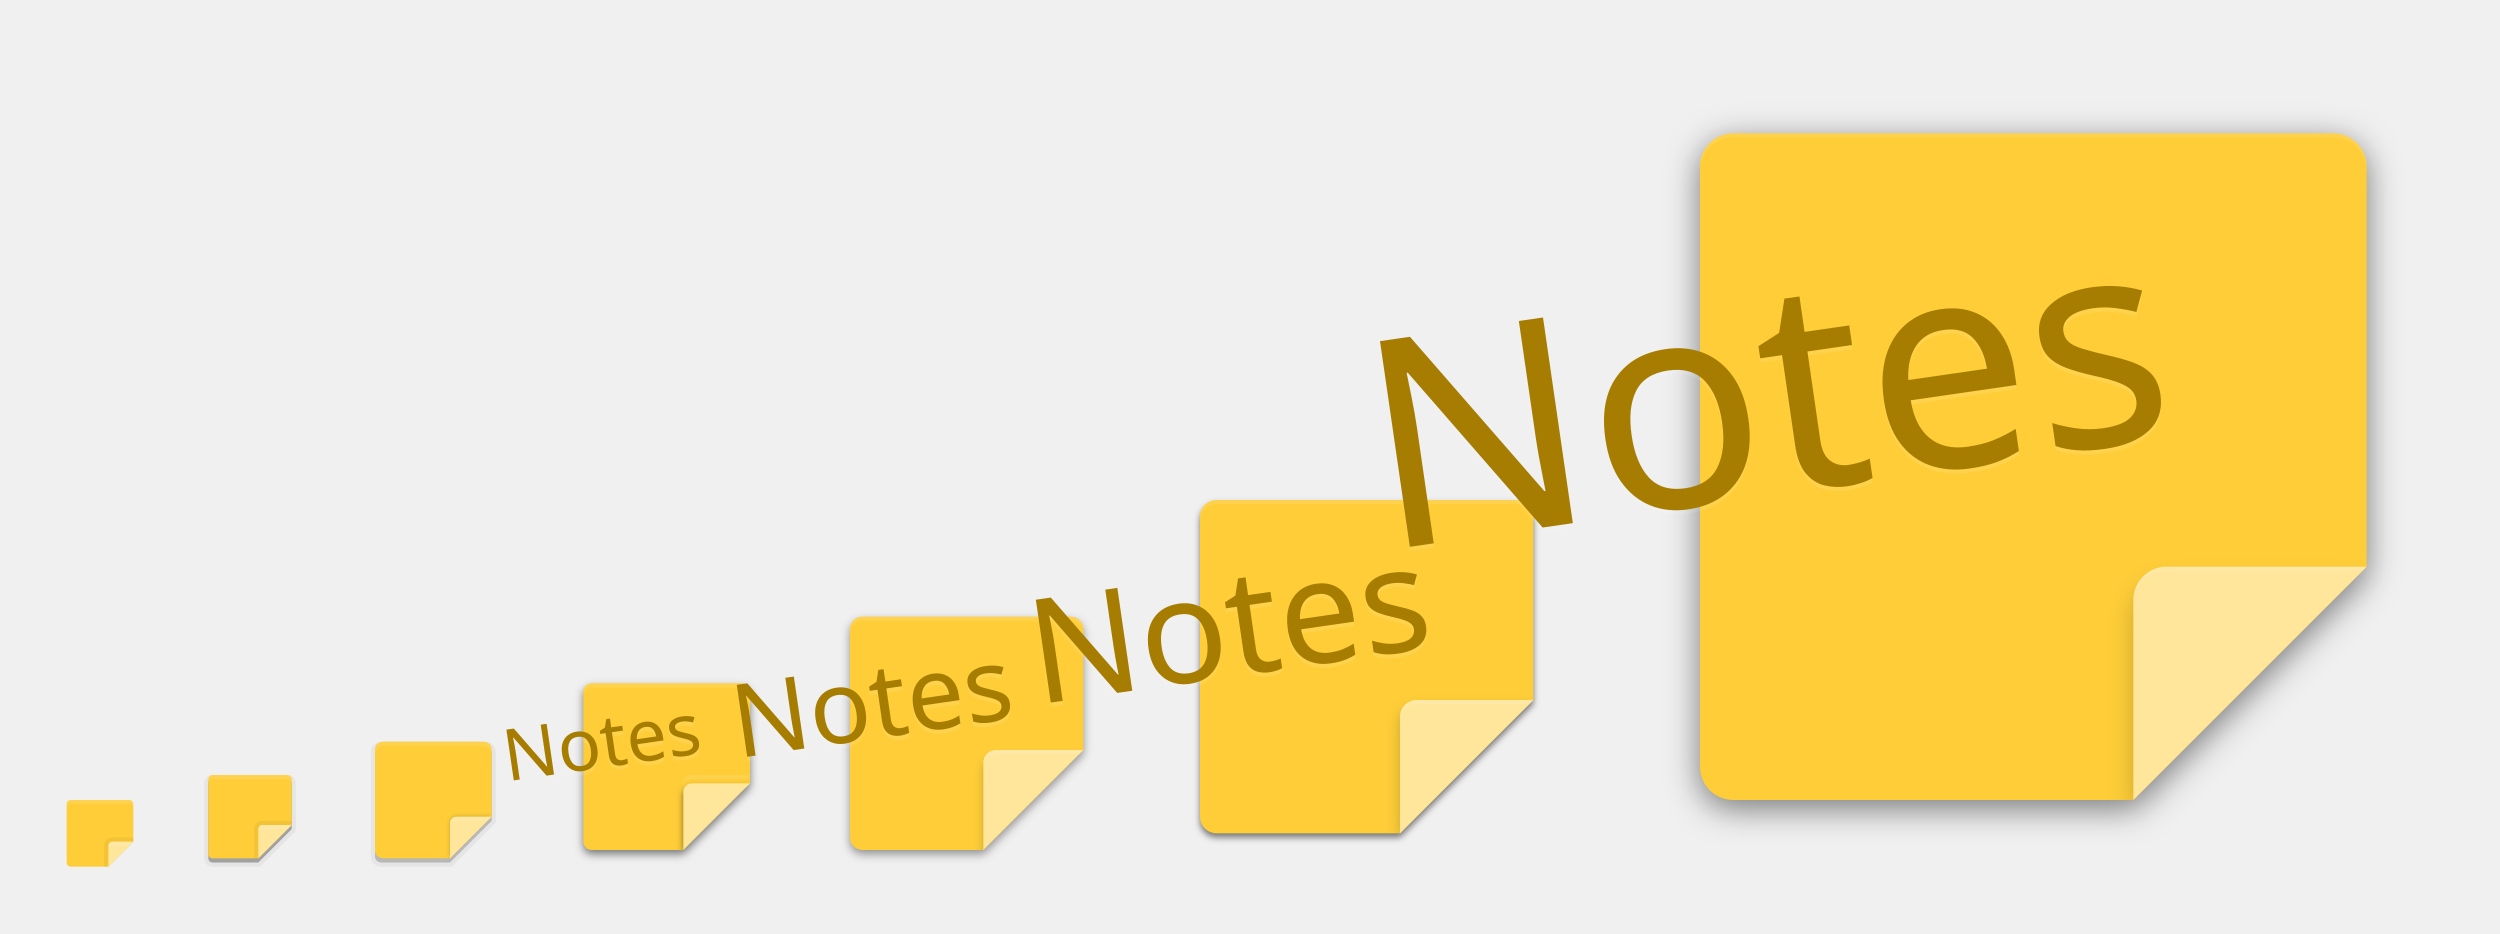
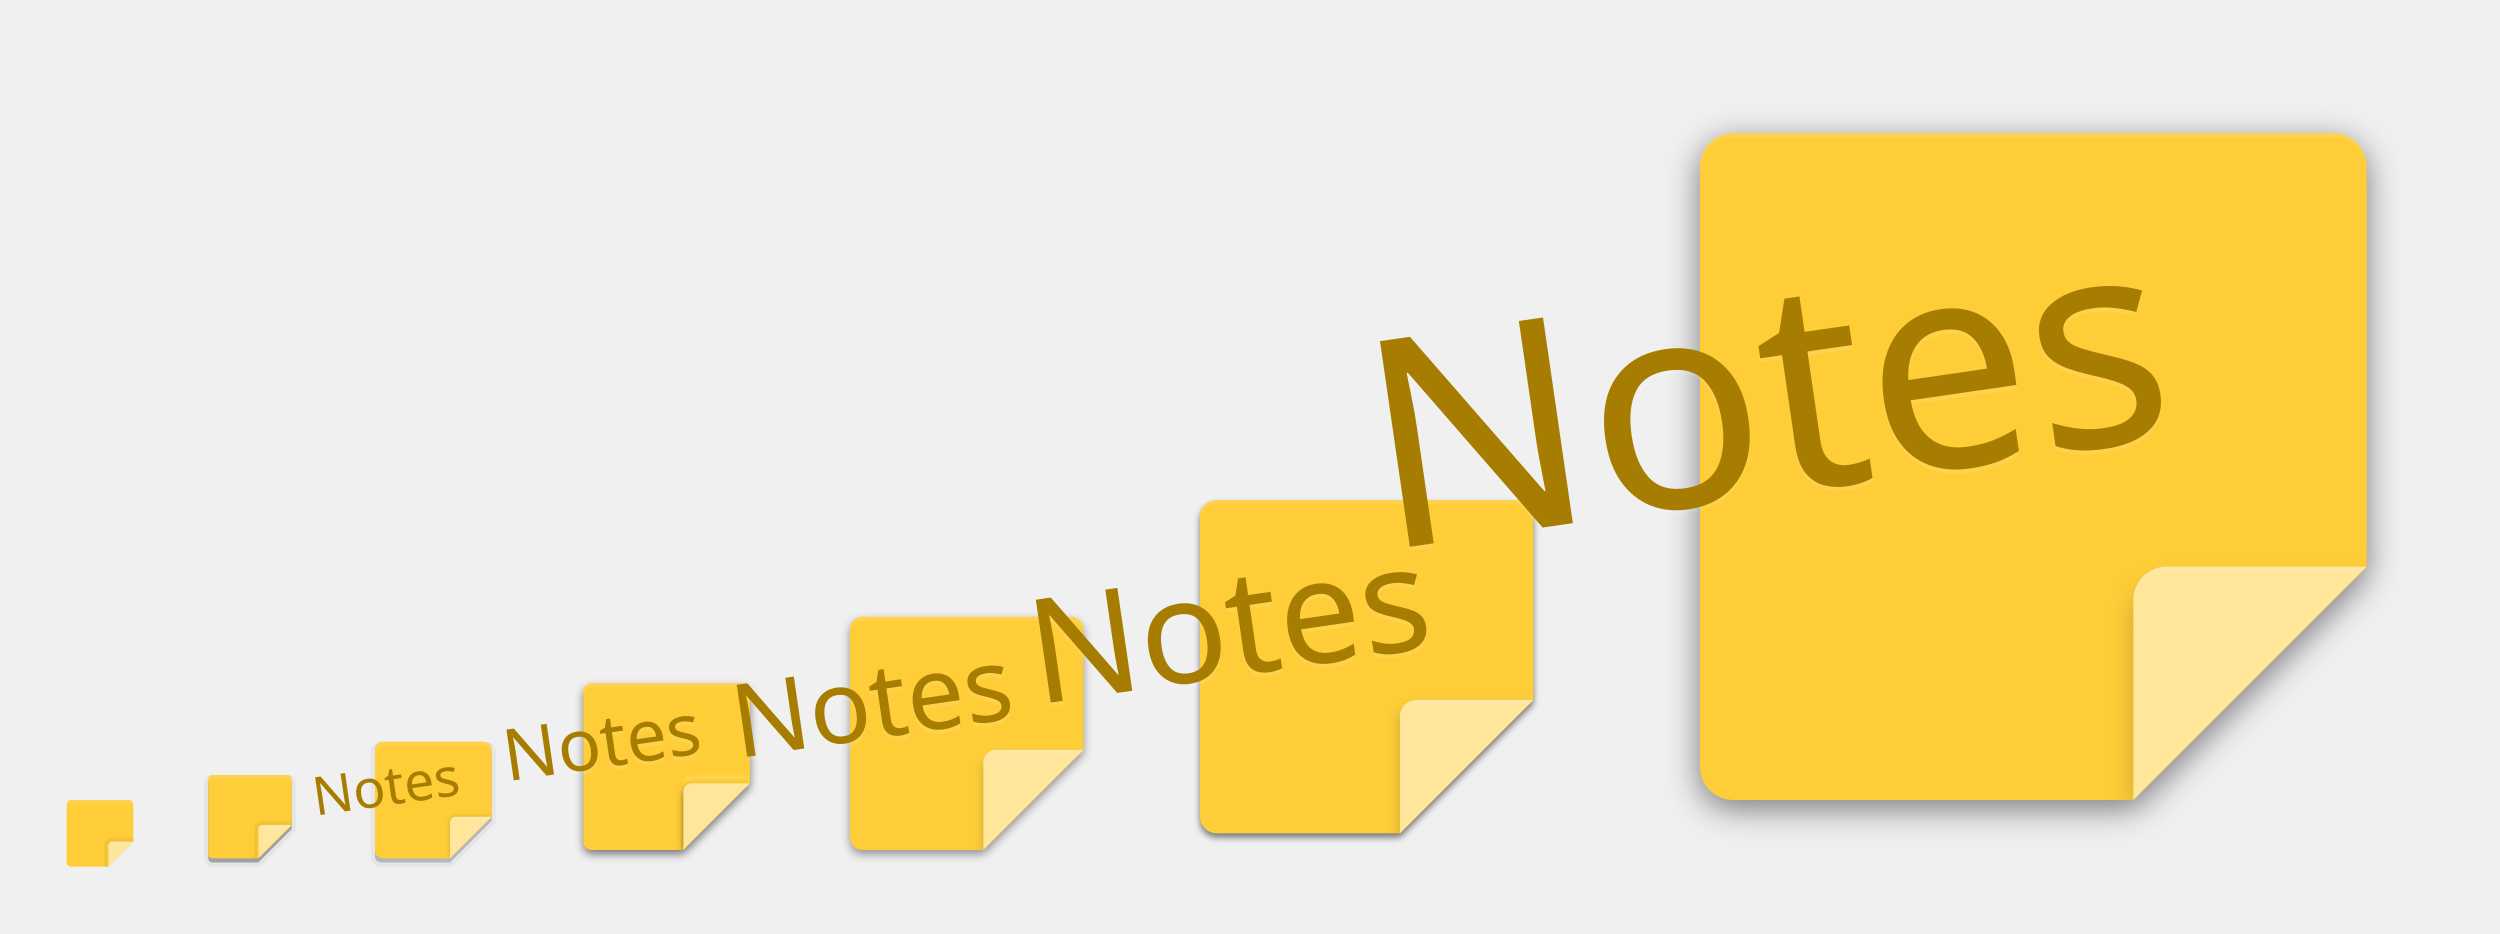
<svg xmlns="http://www.w3.org/2000/svg" xmlns:ns1="http://www.openswatchbook.org/uri/2009/osb" width="600" height="224" id="svg11300" version="1.0" style="display:inline;enable-background:new">
  <defs id="defs3">
    <filter style="color-interpolation-filters:sRGB" id="filter4278" x="-0.06" width="1.12" y="-0.06" height="1.12">
      <feGaussianBlur stdDeviation="1" id="feGaussianBlur4280" />
    </filter>
    <filter style="color-interpolation-filters:sRGB" id="filter4292" x="-0.024" width="1.048" y="-0.024" height="1.048">
      <feGaussianBlur stdDeviation="0.8" id="feGaussianBlur4294" />
    </filter>
    <filter style="color-interpolation-filters:sRGB" id="filter4296" x="-0.06" width="1.12" y="-0.06" height="1.12">
      <feGaussianBlur stdDeviation="4" id="feGaussianBlur4298" />
    </filter>
    <clipPath clipPathUnits="userSpaceOnUse" id="clipPath4401">
      <path id="path4403" d="m 416,108 c -4.432,0 -8,3.568 -8,8 l 0,144 c 0,4.432 3.568,8 8,8 l 96,0 56,-56 0,-96 c 0,-4.432 -3.568,-8 -8,-8 z" style="fill:#fecd38;fill-opacity:1;stroke:none" />
    </clipPath>
    <filter style="color-interpolation-filters:sRGB" id="filter4409" x="-0.12" width="1.24" y="-0.12" height="1.24">
      <feGaussianBlur stdDeviation="2.8" id="feGaussianBlur4411" />
    </filter>
    <clipPath clipPathUnits="userSpaceOnUse" id="clipPath4415">
      <path id="path4417" d="m 292,196 c -2.216,0 -4,1.784 -4,4 l 0,72 c 0,2.216 1.784,4 4,4 l 44,0 32,-32 0,-44 c 0,-2.216 -1.784,-4 -4,-4 z" style="fill:#fecd38;fill-opacity:1;stroke:none" />
    </clipPath>
    <filter style="color-interpolation-filters:sRGB" id="filter4451" x="-0.12" width="1.24" y="-0.12" height="1.24">
      <feGaussianBlur stdDeviation="1.6" id="feGaussianBlur4453" />
    </filter>
    <clipPath clipPathUnits="userSpaceOnUse" id="clipPath4463">
      <path id="path4465" d="m 207,224 c -1.662,0 -3,1.338 -3,3 l 0,50 c 0,1.662 1.338,3 3,3 l 29,0 24,-24 0,-29 c 0,-1.662 -1.338,-3 -3,-3 z" style="fill:#fecd38;fill-opacity:1;stroke:none" />
    </clipPath>
    <filter style="color-interpolation-filters:sRGB" id="filter4467" x="-0.12" width="1.24" y="-0.12" height="1.24">
      <feGaussianBlur stdDeviation="1.2" id="feGaussianBlur4469" />
    </filter>
    <clipPath clipPathUnits="userSpaceOnUse" id="clipPath4473">
      <path id="path4475" d="m 142,240 c -1.108,0 -2,0.892 -2,2 l 0,36 c 0,1.108 0.892,2 2,2 l 22,0 16,-16 0,-22 c 0,-1.108 -0.892,-2 -2,-2 z" style="fill:#fecd38;fill-opacity:1;stroke:none" />
    </clipPath>
    <filter style="color-interpolation-filters:sRGB" id="filter4477" x="-0.12" width="1.24" y="-0.12" height="1.24">
      <feGaussianBlur stdDeviation="0.8" id="feGaussianBlur4479" />
    </filter>
    <clipPath clipPathUnits="userSpaceOnUse" id="clipPath4483">
      <path id="path4485" d="m 91.5,254 c -0.831,0 -1.5,0.669 -1.5,1.5 l 0,25 c 0,0.831 0.669,1.5 1.5,1.5 l 16.5,0 10,-10 0,-16.5 c 0,-0.831 -0.669,-1.5 -1.5,-1.5 z" style="fill:#fecd38;fill-opacity:1;stroke:none" />
    </clipPath>
    <filter style="color-interpolation-filters:sRGB" id="filter4487" x="-0.12" width="1.24" y="-0.12" height="1.24">
      <feGaussianBlur stdDeviation="0.5" id="feGaussianBlur4489" />
    </filter>
    <clipPath clipPathUnits="userSpaceOnUse" id="clipPath4493">
      <path id="path4495" d="m 51,262 c -0.554,0 -1,0.446 -1,1 l 0,18 c 0,0.554 0.446,1 1,1 l 11,0 8,-8 0,-11 c 0,-0.554 -0.446,-1 -1,-1 z" style="fill:#fecd38;fill-opacity:1;stroke:none" />
    </clipPath>
    <clipPath clipPathUnits="userSpaceOnUse" id="clipPath4499">
      <path id="path4501" d="m 17,268 c -0.554,0 -1,0.446 -1,1 l 0,14 c 0,0.554 0.446,1 1,1 l 9,0 6,-6 0,-9 c 0,-0.554 -0.446,-1 -1,-1 z" style="display:inline;fill:#fecd38;fill-opacity:1;stroke:none;enable-background:new" />
    </clipPath>
    <filter style="color-interpolation-filters:sRGB" id="filter4503" x="-0.048" width="1.096" y="-0.048" height="1.096">
      <feGaussianBlur stdDeviation="1.12" id="feGaussianBlur4505" />
    </filter>
    <linearGradient ns1:paint="solid" id="linearGradient5606">
      <stop style="stop-color:#000000;stop-opacity:1;" offset="0" id="stop5608" />
    </linearGradient>
  </defs>
  <g style="display:inline" id="layer1" transform="translate(0,-76)">
    <g style="display:none" id="layer7">
      <text y="59.745" xml:space="preserve" x="15.007" style="font-style:normal;font-variant:normal;font-weight:normal;font-stretch:normal;font-size:18px;font-family:'DejaVu Sans';-inkscape-font-specification:'DejaVu Sans';display:inline;fill:#000000;fill-opacity:1;stroke:none;enable-background:new" id="context">
        <tspan style="font-style:normal;font-variant:normal;font-weight:normal;font-stretch:normal;font-family:'DejaVu Sans';-inkscape-font-specification:'DejaVu Sans'" y="59.745" x="15.007" id="tspan3933">apps</tspan>
      </text>
      <text y="59.745" xml:space="preserve" x="142.488" style="font-style:normal;font-variant:normal;font-weight:bold;font-stretch:normal;font-size:18px;line-height:125%;font-family:'DejaVu Sans';-inkscape-font-specification:'DejaVu Sans Bold';text-align:start;writing-mode:lr-tb;text-anchor:start;display:inline;fill:#000000;fill-opacity:1;stroke:none;enable-background:new" id="icon-name">
        <tspan style="font-style:normal;font-variant:normal;font-weight:bold;font-stretch:normal;font-size:18px;font-family:'DejaVu Sans';-inkscape-font-specification:'DejaVu Sans Bold'" y="59.745" x="142.488" id="tspan3937">accessories-notes</tspan>
      </text>
      <rect style="display:inline;overflow:visible;visibility:visible;fill:#e9e9e9;fill-opacity:1;fill-rule:nonzero;stroke:none;stroke-width:2;marker:none;enable-background:accumulate" id="rect16x16" width="16" height="16" x="-32" y="268" transform="scale(-1,1)" />
      <rect style="display:inline;overflow:visible;visibility:visible;fill:#e9e9e9;fill-opacity:1;fill-rule:nonzero;stroke:none;stroke-width:2;marker:none;enable-background:accumulate" id="rect24x24" width="24" height="24" x="-72" y="260" transform="scale(-1,1)" />
      <rect style="display:inline;overflow:visible;visibility:visible;fill:#e9e9e9;fill-opacity:1;fill-rule:nonzero;stroke:none;stroke-width:2;marker:none;enable-background:accumulate" id="rect32x32" width="32" height="32" x="-120" y="252" transform="scale(-1,1)" />
      <rect y="236" x="-184" height="48" width="48" id="rect48x48" style="display:inline;overflow:visible;visibility:visible;fill:#e9e9e9;fill-opacity:1;fill-rule:nonzero;stroke:none;stroke-width:2;marker:none;enable-background:accumulate" transform="scale(-1,1)" />
      <rect style="display:inline;overflow:visible;visibility:visible;fill:#e9e9e9;fill-opacity:1;fill-rule:nonzero;stroke:none;stroke-width:2;marker:none;enable-background:accumulate" id="rect256x256" width="192" height="192" x="-584" y="92" transform="scale(-1,1)" />
      <rect y="188" x="-376" height="96" width="96" id="rect3949" style="display:inline;overflow:visible;visibility:visible;fill:#e9e9e9;fill-opacity:1;fill-rule:nonzero;stroke:none;stroke-width:2;marker:none;enable-background:accumulate" transform="scale(-1,1)" />
      <rect style="display:inline;overflow:visible;visibility:visible;fill:#e9e9e9;fill-opacity:1;fill-rule:nonzero;stroke:none;stroke-width:2;marker:none;enable-background:accumulate" id="rect3951" width="64" height="64" x="-264" y="220" transform="scale(-1,1)" />
    </g>
    <g id="layer6" style="display:inline">
      <path style="opacity:0.05;fill:#000000;fill-opacity:1;stroke:#000000;stroke-opacity:1;stroke-width:2;stroke-miterlimit:4;stroke-dasharray:none" d="m 91.5,255 c -0.831,0 -1.5,0.669 -1.5,1.5 l 0,25 c 0,0.831 0.669,1.5 1.5,1.5 l 16.5,0 10,-10 0,-16.5 c 0,-0.831 -0.669,-1.5 -1.5,-1.5 z" id="path4515" />
      <path id="path4235" d="m 207,225 c -1.662,0 -3,1.338 -3,3 l 0,50 c 0,1.662 1.338,3 3,3 l 29,0 24,-24 0,-29 c 0,-1.662 -1.338,-3 -3,-3 z" style="opacity:0.4;fill:#000000;fill-opacity:1;stroke:none;filter:url(#filter4503)" />
      <path style="opacity:0.05;fill:#000000;fill-opacity:1;stroke:#000000;stroke-width:2;stroke-miterlimit:4;stroke-dasharray:none;stroke-opacity:1" d="m 51,263 c -0.554,0 -1,0.446 -1,1 l 0,18 c 0,0.554 0.446,1 1,1 l 11,0 8,-8 0,-11 c 0,-0.554 -0.446,-1 -1,-1 z" id="path4300" />
      <path id="path4229" d="m 416,110 c -4.432,0 -8,3.568 -8,8 l 0,144 c 0,4.432 3.568,8 8,8 l 96,0 56,-56 0,-96 c 0,-4.432 -3.568,-8 -8,-8 z" style="opacity:0.5;fill:#000000;fill-opacity:1;stroke:none;filter:url(#filter4296)" />
      <path id="path4231" d="m 142,241 c -1.108,0 -2,0.892 -2,2 l 0,36 c 0,1.108 0.892,2 2,2 l 22,0 16,-16 0,-22 c 0,-1.108 -0.892,-2 -2,-2 z" style="opacity:0.5;fill:#000000;fill-opacity:1;stroke:none;filter:url(#filter4278)" />
      <path id="path4233" d="m 292,197 c -2.216,0 -4,1.784 -4,4 l 0,72 c 0,2.216 1.784,4 4,4 l 44,0 32,-32 0,-44 c 0,-2.216 -1.784,-4 -4,-4 z" style="opacity:0.5;fill:#000000;fill-opacity:1;stroke:none;filter:url(#filter4292)" />
      <path id="path4237" d="m 51,263 c -0.554,0 -1,0.446 -1,1 l 0,18 c 0,0.554 0.446,1 1,1 l 11,0 8,-8 0,-11 c 0,-0.554 -0.446,-1 -1,-1 z" style="opacity:0.3;fill:#000000;fill-opacity:1;stroke:none" />
      <path id="path4239" d="m 91.5,255 c -0.831,0 -1.5,0.669 -1.5,1.5 l 0,25 c 0,0.831 0.669,1.5 1.5,1.5 l 16.5,0 10,-10 0,-16.5 c 0,-0.831 -0.669,-1.5 -1.5,-1.5 z" style="opacity:0.2;fill:#000000;fill-opacity:1;stroke:none;" />
      <path style="fill:#fecd38;fill-opacity:1;stroke:none" d="m 416,32 c -4.432,0 -8,3.568 -8,8 l 0,144 c 0,4.432 3.568,8 8,8 l 96,0 56,-56 0,-96 c 0,-4.432 -3.568,-8 -8,-8 z" transform="translate(0,76)" id="rect4189" />
      <path style="fill:#fecd38;fill-opacity:1;stroke:none" d="m 142,164 c -1.108,0 -2,0.892 -2,2 l 0,36 c 0,1.108 0.892,2 2,2 l 22,0 16,-16 0,-22 c 0,-1.108 -0.892,-2 -2,-2 z" transform="translate(0,76)" id="rect4203" />
      <path style="fill:#fecd38;fill-opacity:1;stroke:none" d="m 292,120 c -2.216,0 -4,1.784 -4,4 l 0,72 c 0,2.216 1.784,4 4,4 l 44,0 32,-32 0,-44 c 0,-2.216 -1.784,-4 -4,-4 z" transform="translate(0,76)" id="rect4217" />
      <path style="fill:#fecd38;fill-opacity:1;stroke:none" d="m 207,148 c -1.662,0 -3,1.338 -3,3 l 0,50 c 0,1.662 1.338,3 3,3 l 29,0 24,-24 0,-29 c 0,-1.662 -1.338,-3 -3,-3 z" id="rect4229" transform="translate(0,76)" />
      <path style="fill:#fecd38;fill-opacity:1;stroke:none" d="m 51,186 c -0.554,0 -1,0.446 -1,1 l 0,18 c 0,0.554 0.446,1 1,1 l 11,0 8,-8 0,-11 c 0,-0.554 -0.446,-1 -1,-1 z" transform="translate(0,76)" id="rect4243" />
      <path style="fill:#fecd38;fill-opacity:1;stroke:none" d="m 92,178 c 0,0 -2,0 -2,2 l 0,24 c 0,2 2,2 2,2 l 16,0 10,-10 0,-16 c 0,-2 -2,-2 -2,-2 z" transform="translate(0,76)" id="rect4255" />
      <path style="display:inline;fill:#fecd38;fill-opacity:1;stroke:none;enable-background:new" d="m 17,192 c -0.554,0 -1,0.446 -1,1 l 0,14 c 0,0.554 0.446,1 1,1 l 9,0 6,-6 0,-9 c 0,-0.554 -0.446,-1 -1,-1 z" transform="translate(0,76)" id="rect4265" />
      <path style="display:inline;opacity:0.5;fill:#000000;fill-opacity:1;stroke:none;enable-background:new;filter:url(#filter4477)" d="m 180,265 -14,0 c -1.105,0 -2,0.895 -2,2 l 0,14 z" id="path4357" clip-path="url(#clipPath4473)" />
      <path id="path4240" d="m 180,264 -14,0 c -1.105,0 -2,0.895 -2,2 l 0,14 z" style="display:inline;opacity:1;fill:#ffe69b;fill-opacity:1;stroke:none;enable-background:new" />
      <path id="path4359" d="m 70,274 -8,8 0,-7 c 0,0 0,-1 1,-1 z" style="display:inline;opacity:0.05;fill:#000000;fill-opacity:1;stroke:#000000;stroke-width:2;stroke-linecap:butt;stroke-linejoin:miter;stroke-opacity:1;enable-background:new;stroke-miterlimit:4;stroke-dasharray:none" clip-path="url(#clipPath4493)" />
      <path style="display:inline;opacity:1;fill:#ffe69b;fill-opacity:1;stroke:none;stroke-width:1px;stroke-linecap:butt;stroke-linejoin:miter;stroke-opacity:1;enable-background:new" d="m 70,274 -8,8 0,-7 c 0,0 0,-1 1,-1 z" id="path3315" />
      <path style="display:inline;opacity:0.05;fill:#000000;fill-opacity:1;stroke:#000000;enable-background:new;stroke-opacity:1;stroke-width:2;stroke-miterlimit:4;stroke-dasharray:none" d="m 32,278 -6,6 0,-5 c 0,0 0,-1 1,-1 z" id="path4361" clip-path="url(#clipPath4499)" />
      <path id="path4088" d="m 32,278 -6,6 0,-5 c 0,0 0,-1 1,-1 z" style="display:inline;opacity:1;fill:#ffe69b;fill-opacity:1;stroke:none;enable-background:new" />
      <path id="path4363" d="m 260,258 -21,0 c -1.657,0 -3,1.343 -3,3 l 0,21 z" style="display:inline;opacity:0.2;fill:#000000;fill-opacity:1;stroke:none;enable-background:new;filter:url(#filter4467)" clip-path="url(#clipPath4463)" />
      <path style="display:inline;opacity:1;fill:#ffe69b;fill-opacity:1;stroke:none;enable-background:new" d="m 260,256 -21,0 c -1.657,0 -3,1.343 -3,3 l 0,21 z" id="path4145" />
      <path style="display:inline;fill:#000000;fill-opacity:1;stroke:none;enable-background:new;opacity:0.2;filter:url(#filter4487)" d="m 118,272 -8.5,0 c -0.828,0 -1.5,0.672 -1.5,1.5 l 0,8.5 z" id="path4365" clip-path="url(#clipPath4483)" />
      <path id="path4172" d="m 118,272 -8.5,0 c -0.828,0 -1.5,0.672 -1.5,1.5 l 0,8.5 z" style="display:inline;fill:#ffe69b;fill-opacity:1;stroke:none;enable-background:new" />
      <path id="path4367" d="m 368,246 -28,0 c -2.209,0 -4,1.791 -4,4 l 0,28 z" style="display:inline;opacity:0.2;fill:#000000;fill-opacity:1;stroke:none;enable-background:new;filter:url(#filter4451)" clip-path="url(#clipPath4415)" />
      <path style="display:inline;fill:#ffe69b;fill-opacity:1;stroke:none;enable-background:new" d="m 368,244 -28,0 c -2.209,0 -4,1.791 -4,4 l 0,28 z" id="path4248" />
      <path style="display:inline;opacity:0.2;fill:#000000;fill-opacity:1;stroke:none;filter:url(#filter4409);enable-background:new" d="m 568,216 -48,0 c -4.418,0 -8,3.582 -8,8 l 0,48 z" id="path4369" clip-path="url(#clipPath4401)" />
      <path id="path4287" d="m 568,212 -48,0 c -4.418,0 -8,3.582 -8,8 l 0,48 z" style="display:inline;fill:#ffe69b;fill-opacity:1;stroke:none;enable-background:new" />
      <path style="opacity:0.1;fill:#ffffff;fill-opacity:1;stroke:none" d="m 416,32 c -4.432,0 -8,3.568 -8,8 l 0,1 c 0,-4.432 3.568,-8 8,-8 l 144,0 c 4.432,0 8,3.568 8,8 l 0,-1 c 0,-4.432 -3.568,-8 -8,-8 z" transform="translate(0,76)" id="path4243" />
      <path style="opacity:0.1;fill:#ffffff;fill-opacity:1;stroke:none" d="m 142,164 c -1.108,0 -2,0.892 -2,2 l 0,1 c 0,-1.108 0.892,-2 2,-2 l 36,0 c 1.108,0 2,0.892 2,2 l 0,-1 c 0,-1.108 -0.892,-2 -2,-2 z" transform="translate(0,76)" id="path4245" />
      <path style="opacity:0.1;fill:#ffffff;fill-opacity:1;stroke:none" d="m 292,120 c -2.216,0 -4,1.784 -4,4 l 0,1 c 0,-2.216 1.784,-4 4,-4 l 72,0 c 2.216,0 4,1.784 4,4 l 0,-1 c 0,-2.216 -1.784,-4 -4,-4 z" transform="translate(0,76)" id="path4247" />
      <path style="opacity:0.1;fill:#ffffff;fill-opacity:1;stroke:none" d="m 207,148 c -1.662,0 -3,1.338 -3,3 l 0,1 c 0,-1.662 1.338,-3 3,-3 l 50,0 c 1.662,0 3,1.338 3,3 l 0,-1 c 0,-1.662 -1.338,-3 -3,-3 z" transform="translate(0,76)" id="path4249" />
      <path style="opacity:0.1;fill:#ffffff;fill-opacity:1;stroke:none" d="m 51,186 c -0.554,0 -1,0.446 -1,1 l 0,1 c 0,-0.554 0.446,-1 1,-1 l 18,0 c 0.554,0 1,0.446 1,1 l 0,-1 c 0,-0.554 -0.446,-1 -1,-1 z" transform="translate(0,76)" id="path4251" />
      <path style="opacity:0.1;fill:#ffffff;fill-opacity:1;stroke:none" d="m 92,178 c -0.831,0 -2,1.169 -2,2 l 0,1 c 0,-0.831 1.169,-2 2,-2 l 24,0 c 0.831,0 2,1.169 2,2 l 0,-1 c 0,-0.831 -1.169,-2 -2,-2 z" transform="translate(0,76)" id="path4253" />
      <path style="display:inline;opacity:0.1;fill:#ffffff;fill-opacity:1;stroke:none;enable-background:new" d="m 17,192 c -0.554,0 -1,0.446 -1,1 l 0,1 c 0,-0.554 0.446,-1 1,-1 l 14,0 c 0.554,0 1,0.446 1,1 l 0,-1 c 0,-0.554 -0.446,-1 -1,-1 z" transform="translate(0,76)" id="path4255" />
      <path style="display:inline;opacity:0.1;fill:#ffffff;fill-opacity:1;stroke:none;enable-background:new" d="m 166,262 c -1.105,0 -2,0.895 -2,2 l 0,1 c 0,-1.105 0.895,-2 2,-2 l 13,0 1,-1 -14,0 z" id="path4320" />
      <path style="display:inline;opacity:0.1;fill:#ffffff;fill-opacity:1;stroke:none;stroke-width:1px;stroke-linecap:butt;stroke-linejoin:miter;stroke-opacity:1;enable-background:new" d="M 63 198 C 62 198 62 199 62 199 L 62 200 C 62 200 62 199 63 199 L 69 199 L 70 198 L 63 198 z " transform="translate(0,76)" id="path4322" />
      <path style="display:inline;opacity:0.1;fill:#ffffff;fill-opacity:1;stroke:none;enable-background:new" d="M 27 202 C 26 202 26 203 26 203 L 26 204 C 26 204 26 203 27 203 L 31 203 L 32 202 L 27 202 z " transform="translate(0,76)" id="path4324" />
      <path style="display:inline;opacity:0.1;fill:#ffffff;fill-opacity:1;stroke:none;enable-background:new" d="M 239 180 C 237.343 180 236 181.343 236 183 L 236 184 C 236 182.343 237.343 181 239 181 L 259 181 L 260 180 L 239 180 z " transform="translate(0,76)" id="path4326" />
      <path style="display:inline;fill:#ffffff;fill-opacity:1;stroke:none;enable-background:new;opacity:0.1" d="M 109.5 196 C 108.672 196 108 196.672 108 197.5 L 108 198.5 C 108 197.672 108.672 197 109.5 197 L 117 197 L 118 196 L 109.5 196 z " transform="translate(0,76)" id="path4328" />
      <path style="display:inline;fill:#ffffff;fill-opacity:1;stroke:none;enable-background:new;opacity:0.1" d="M 340 168 C 337.791 168 336 169.791 336 172 L 336 173 C 336 170.791 337.791 169 340 169 L 367 169 L 368 168 L 340 168 z " transform="translate(0,76)" id="path4330" />
      <path style="display:inline;fill:#ffffff;fill-opacity:1;stroke:none;enable-background:new;opacity:0.1" d="M 520 136 C 515.582 136 512 139.582 512 144 L 512 145 C 512 140.582 515.582 137 520 137 L 567 137 L 568 136 L 520 136 z " transform="translate(0,76)" id="path4332" />
      <text transform="matrix(0.9896359,-0.1435995,0.1435995,0.9896359,0,0)" id="text5613" y="279.264" x="121.956" style="font-style:normal;font-variant:normal;font-weight:normal;font-stretch:normal;font-size:17.237px;line-height:125%;font-family:'Jenna Sue';-inkscape-font-specification:'Jenna Sue';text-align:center;letter-spacing:0px;word-spacing:0px;text-anchor:middle;opacity:0.1;fill:#ffffff;fill-opacity:1;stroke:none;stroke-width:1px;stroke-linecap:butt;stroke-linejoin:miter;stroke-opacity:1" xml:space="preserve">
        <tspan y="279.264" x="121.956" id="tspan5615">Notes</tspan>
      </text>
      <text xml:space="preserve" style="font-style:normal;font-variant:normal;font-weight:normal;font-stretch:normal;font-size:17.237px;line-height:125%;font-family:'Jenna Sue';-inkscape-font-specification:'Jenna Sue';text-align:center;letter-spacing:0px;word-spacing:0px;text-anchor:middle;opacity:1;fill:#a67d00;fill-opacity:1;stroke:none;stroke-width:1px;stroke-linecap:butt;stroke-linejoin:miter;stroke-opacity:1" x="122.1" y="278.274" id="text5597" transform="matrix(0.9896359,-0.1435995,0.1435995,0.9896359,0,0)">
        <tspan id="tspan5599" x="122.1" y="278.274">Notes</tspan>
      </text>
      <text xml:space="preserve" style="font-style:normal;font-variant:normal;font-weight:normal;font-stretch:normal;font-size:34.933px;line-height:125%;font-family:'Jenna Sue';-inkscape-font-specification:'Jenna Sue';text-align:center;letter-spacing:0px;word-spacing:0px;text-anchor:middle;opacity:0.1;fill:#ffffff;fill-opacity:1;stroke:none;stroke-width:1px;stroke-linecap:butt;stroke-linejoin:miter;stroke-opacity:1;" x="291.057" y="279.282" id="text5617" transform="matrix(0.9896359,-0.1435995,0.1435995,0.9896359,0,0)">
        <tspan id="tspan5619" x="291.057" y="279.282">Notes</tspan>
      </text>
      <text transform="matrix(0.9896359,-0.1435995,0.1435995,0.9896359,0,0)" id="text5601" y="278.292" x="291.201" style="font-style:normal;font-variant:normal;font-weight:normal;font-stretch:normal;font-size:34.933px;line-height:125%;font-family:'Jenna Sue';-inkscape-font-specification:'Jenna Sue';text-align:center;letter-spacing:0px;word-spacing:0px;text-anchor:middle;opacity:1;fill:#a67d00;fill-opacity:1;stroke:none;stroke-width:1px;stroke-linecap:butt;stroke-linejoin:miter;stroke-opacity:1;" xml:space="preserve">
        <tspan y="278.292" x="291.201" id="tspan5603">Notes</tspan>
      </text>
      <text transform="matrix(0.9896359,-0.1435995,0.1435995,0.9896359,0,0)" id="text5621" y="281.701" x="194.061" style="font-style:normal;font-variant:normal;font-weight:normal;font-stretch:normal;font-size:24.453px;line-height:125%;font-family:'Jenna Sue';-inkscape-font-specification:'Jenna Sue';text-align:center;letter-spacing:0px;word-spacing:0px;text-anchor:middle;opacity:0.1;fill:#ffffff;fill-opacity:1;stroke:none;stroke-width:1px;stroke-linecap:butt;stroke-linejoin:miter;stroke-opacity:1;" xml:space="preserve">
        <tspan y="281.701" x="194.061" id="tspan5623">Notes</tspan>
      </text>
      <text xml:space="preserve" style="font-style:normal;font-variant:normal;font-weight:normal;font-stretch:normal;font-size:24.453px;line-height:125%;font-family:'Jenna Sue';-inkscape-font-specification:'Jenna Sue';text-align:center;letter-spacing:0px;word-spacing:0px;text-anchor:middle;opacity:1;fill:#a67d00;fill-opacity:1;stroke:none;stroke-width:1px;stroke-linecap:butt;stroke-linejoin:miter;stroke-opacity:1;" x="194.205" y="280.711" id="text5605" transform="matrix(0.9896359,-0.1435995,0.1435995,0.9896359,0,0)">
        <tspan id="tspan5607" x="194.205" y="280.711">Notes</tspan>
      </text>
      <text transform="matrix(0.9896359,-0.1435995,0.1435995,0.9896359,0,0)" id="text5625" y="254.659" x="458.474" style="font-style:normal;font-variant:normal;font-weight:normal;font-stretch:normal;font-size:69.865px;line-height:125%;font-family:'Jenna Sue';-inkscape-font-specification:'Jenna Sue';text-align:center;letter-spacing:0px;word-spacing:0px;text-anchor:middle;opacity:0.1;fill:#ffffff;fill-opacity:1;stroke:none;stroke-width:1px;stroke-linecap:butt;stroke-linejoin:miter;stroke-opacity:1;" xml:space="preserve">
        <tspan y="254.659" x="458.474" id="tspan5627">Notes</tspan>
      </text>
      <text xml:space="preserve" style="font-style:normal;font-variant:normal;font-weight:normal;font-stretch:normal;font-size:69.865px;line-height:125%;font-family:'Jenna Sue';-inkscape-font-specification:'Jenna Sue';text-align:center;letter-spacing:0px;word-spacing:0px;text-anchor:middle;opacity:1;fill:#a67d00;fill-opacity:1;stroke:none;stroke-width:1px;stroke-linecap:butt;stroke-linejoin:miter;stroke-opacity:1;" x="458.618" y="253.669" id="text5609" transform="matrix(0.9896359,-0.1435995,0.1435995,0.9896359,0,0)">
        <tspan id="tspan5611" x="458.618" y="253.669">Notes</tspan>
      </text>
+       <text transform="matrix(0.9896359,-0.1435995,0.1435995,0.9896359,0,0)" id="text4258" y="279.832" x="65.28" style="font-style:normal;font-variant:normal;font-weight:normal;font-stretch:normal;font-size:12.809px;line-height:125%;font-family:'Jenna Sue';-inkscape-font-specification:'Jenna Sue';text-align:center;letter-spacing:0px;word-spacing:0px;text-anchor:middle;opacity:1;fill:#a67d00;fill-opacity:1;stroke:none;stroke-width:1px;stroke-linecap:butt;stroke-linejoin:miter;stroke-opacity:1" xml:space="preserve">
+         <tspan y="279.832" x="65.28" id="tspan4260">Notes</tspan>
+       </text>
    </g>
  </g>
</svg>
